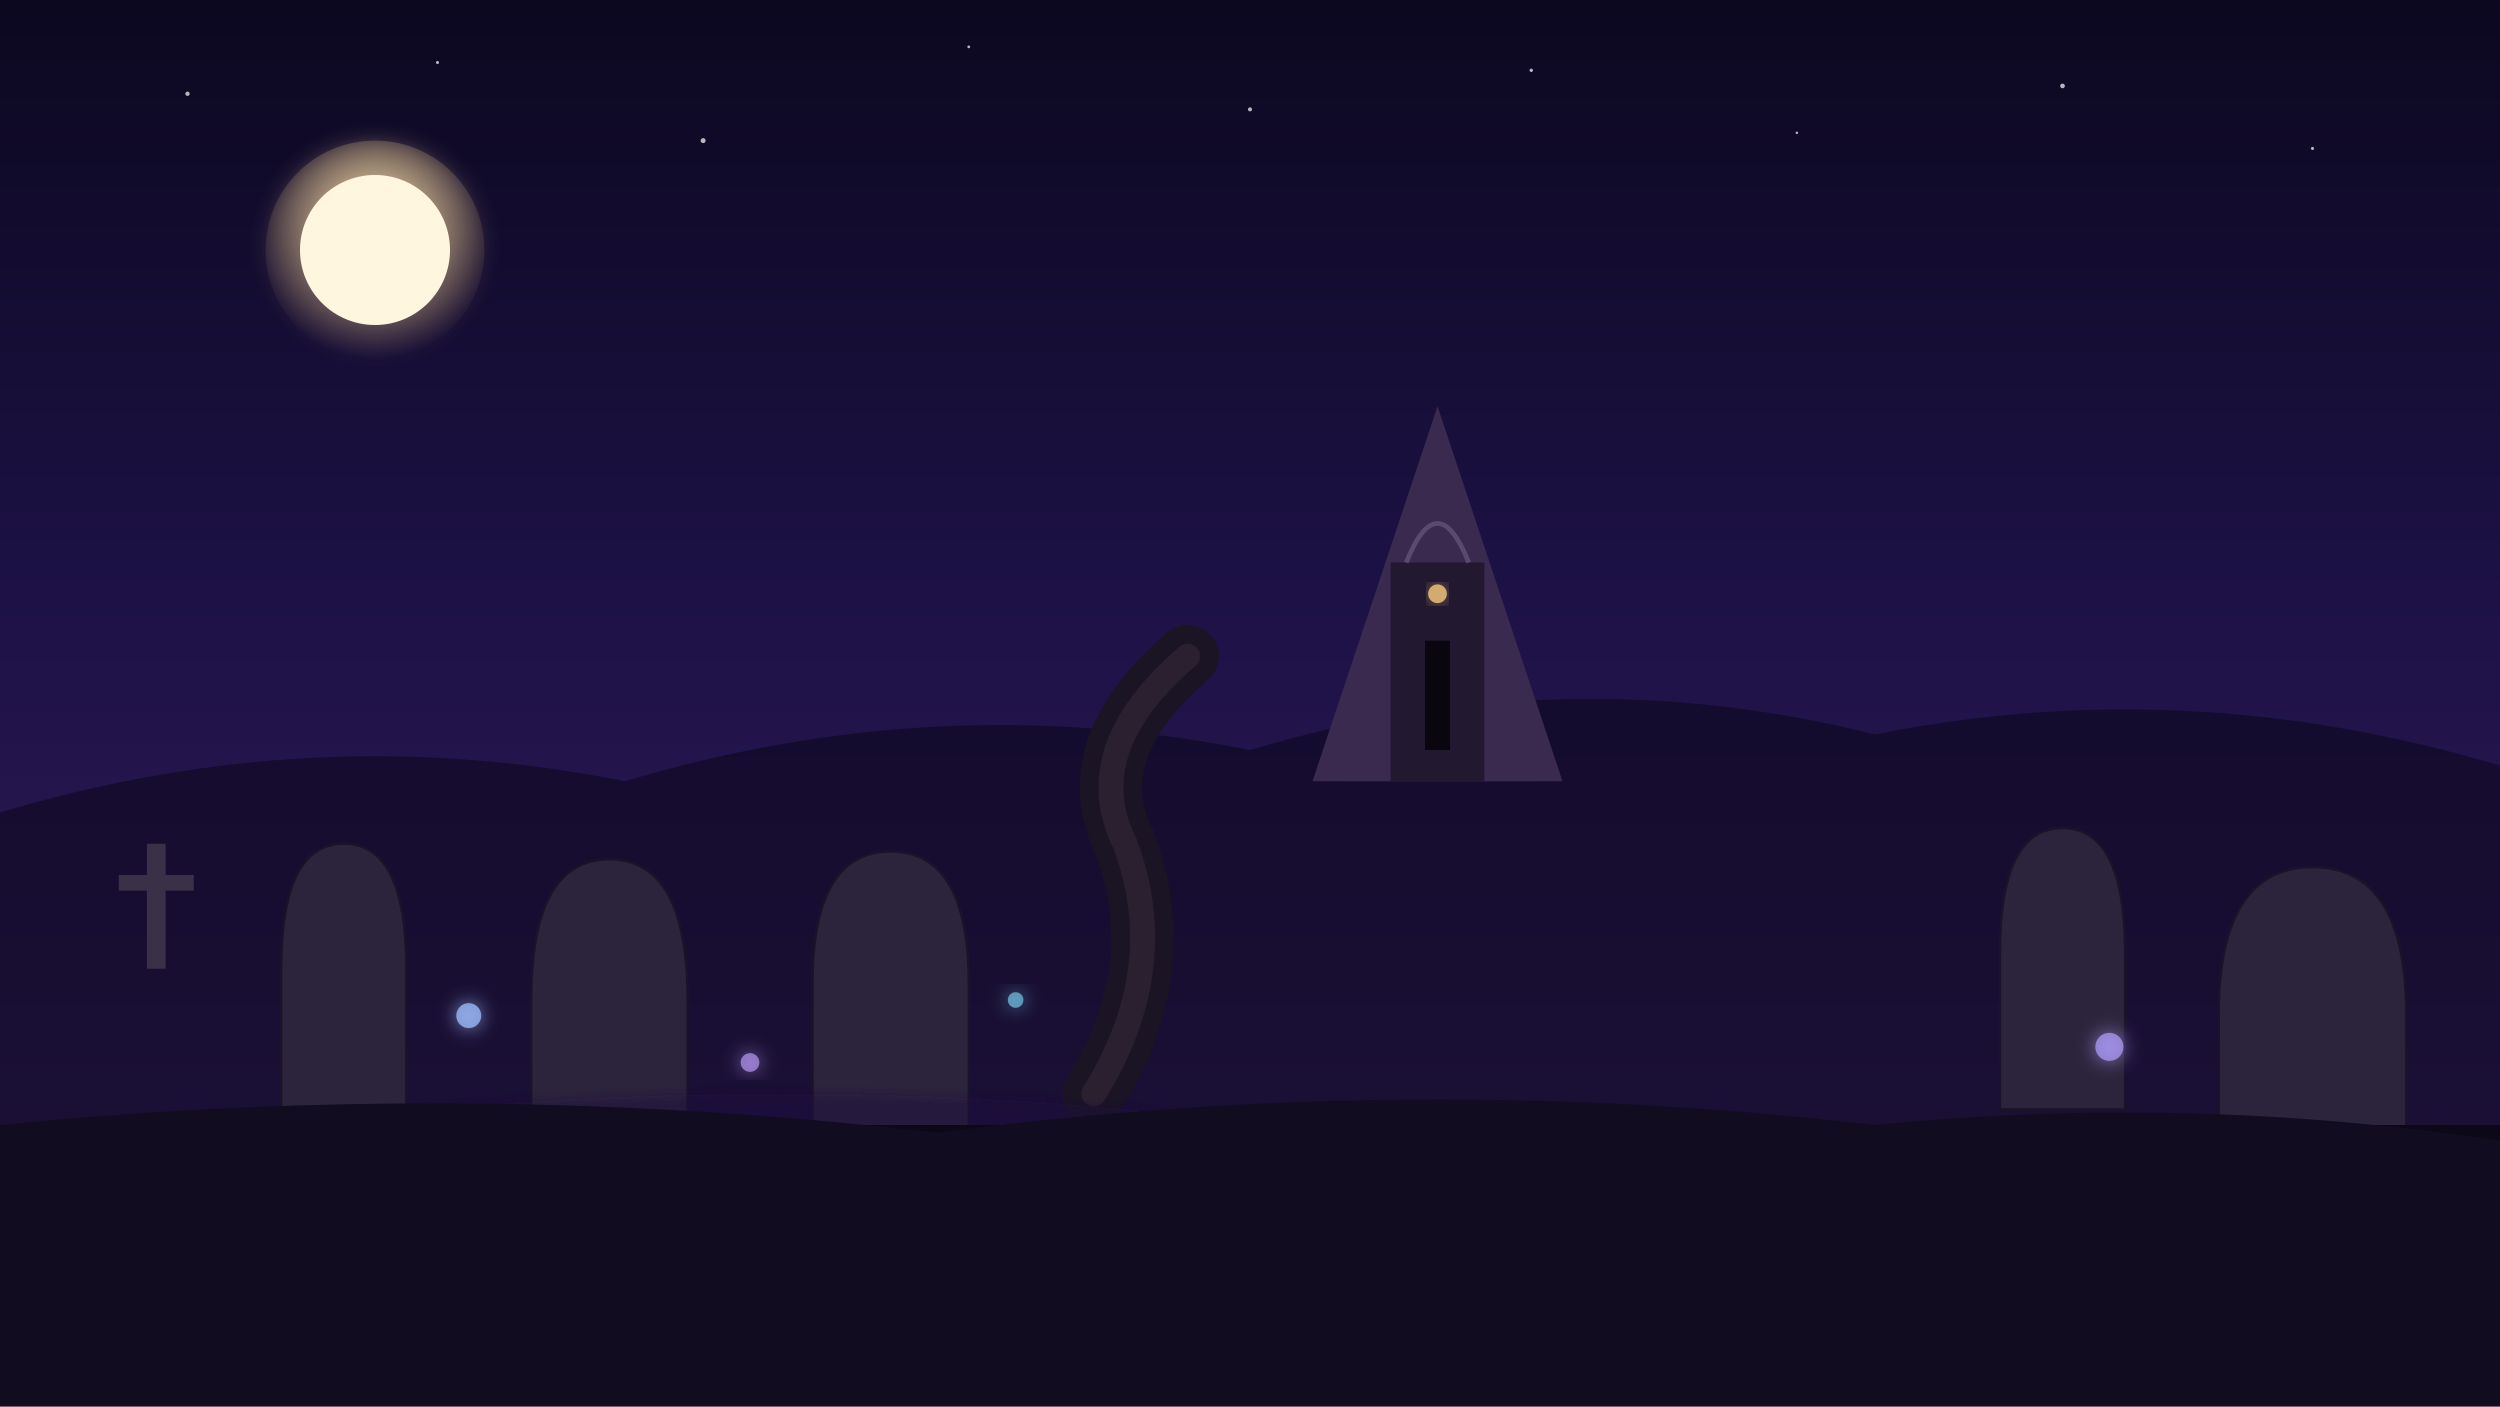
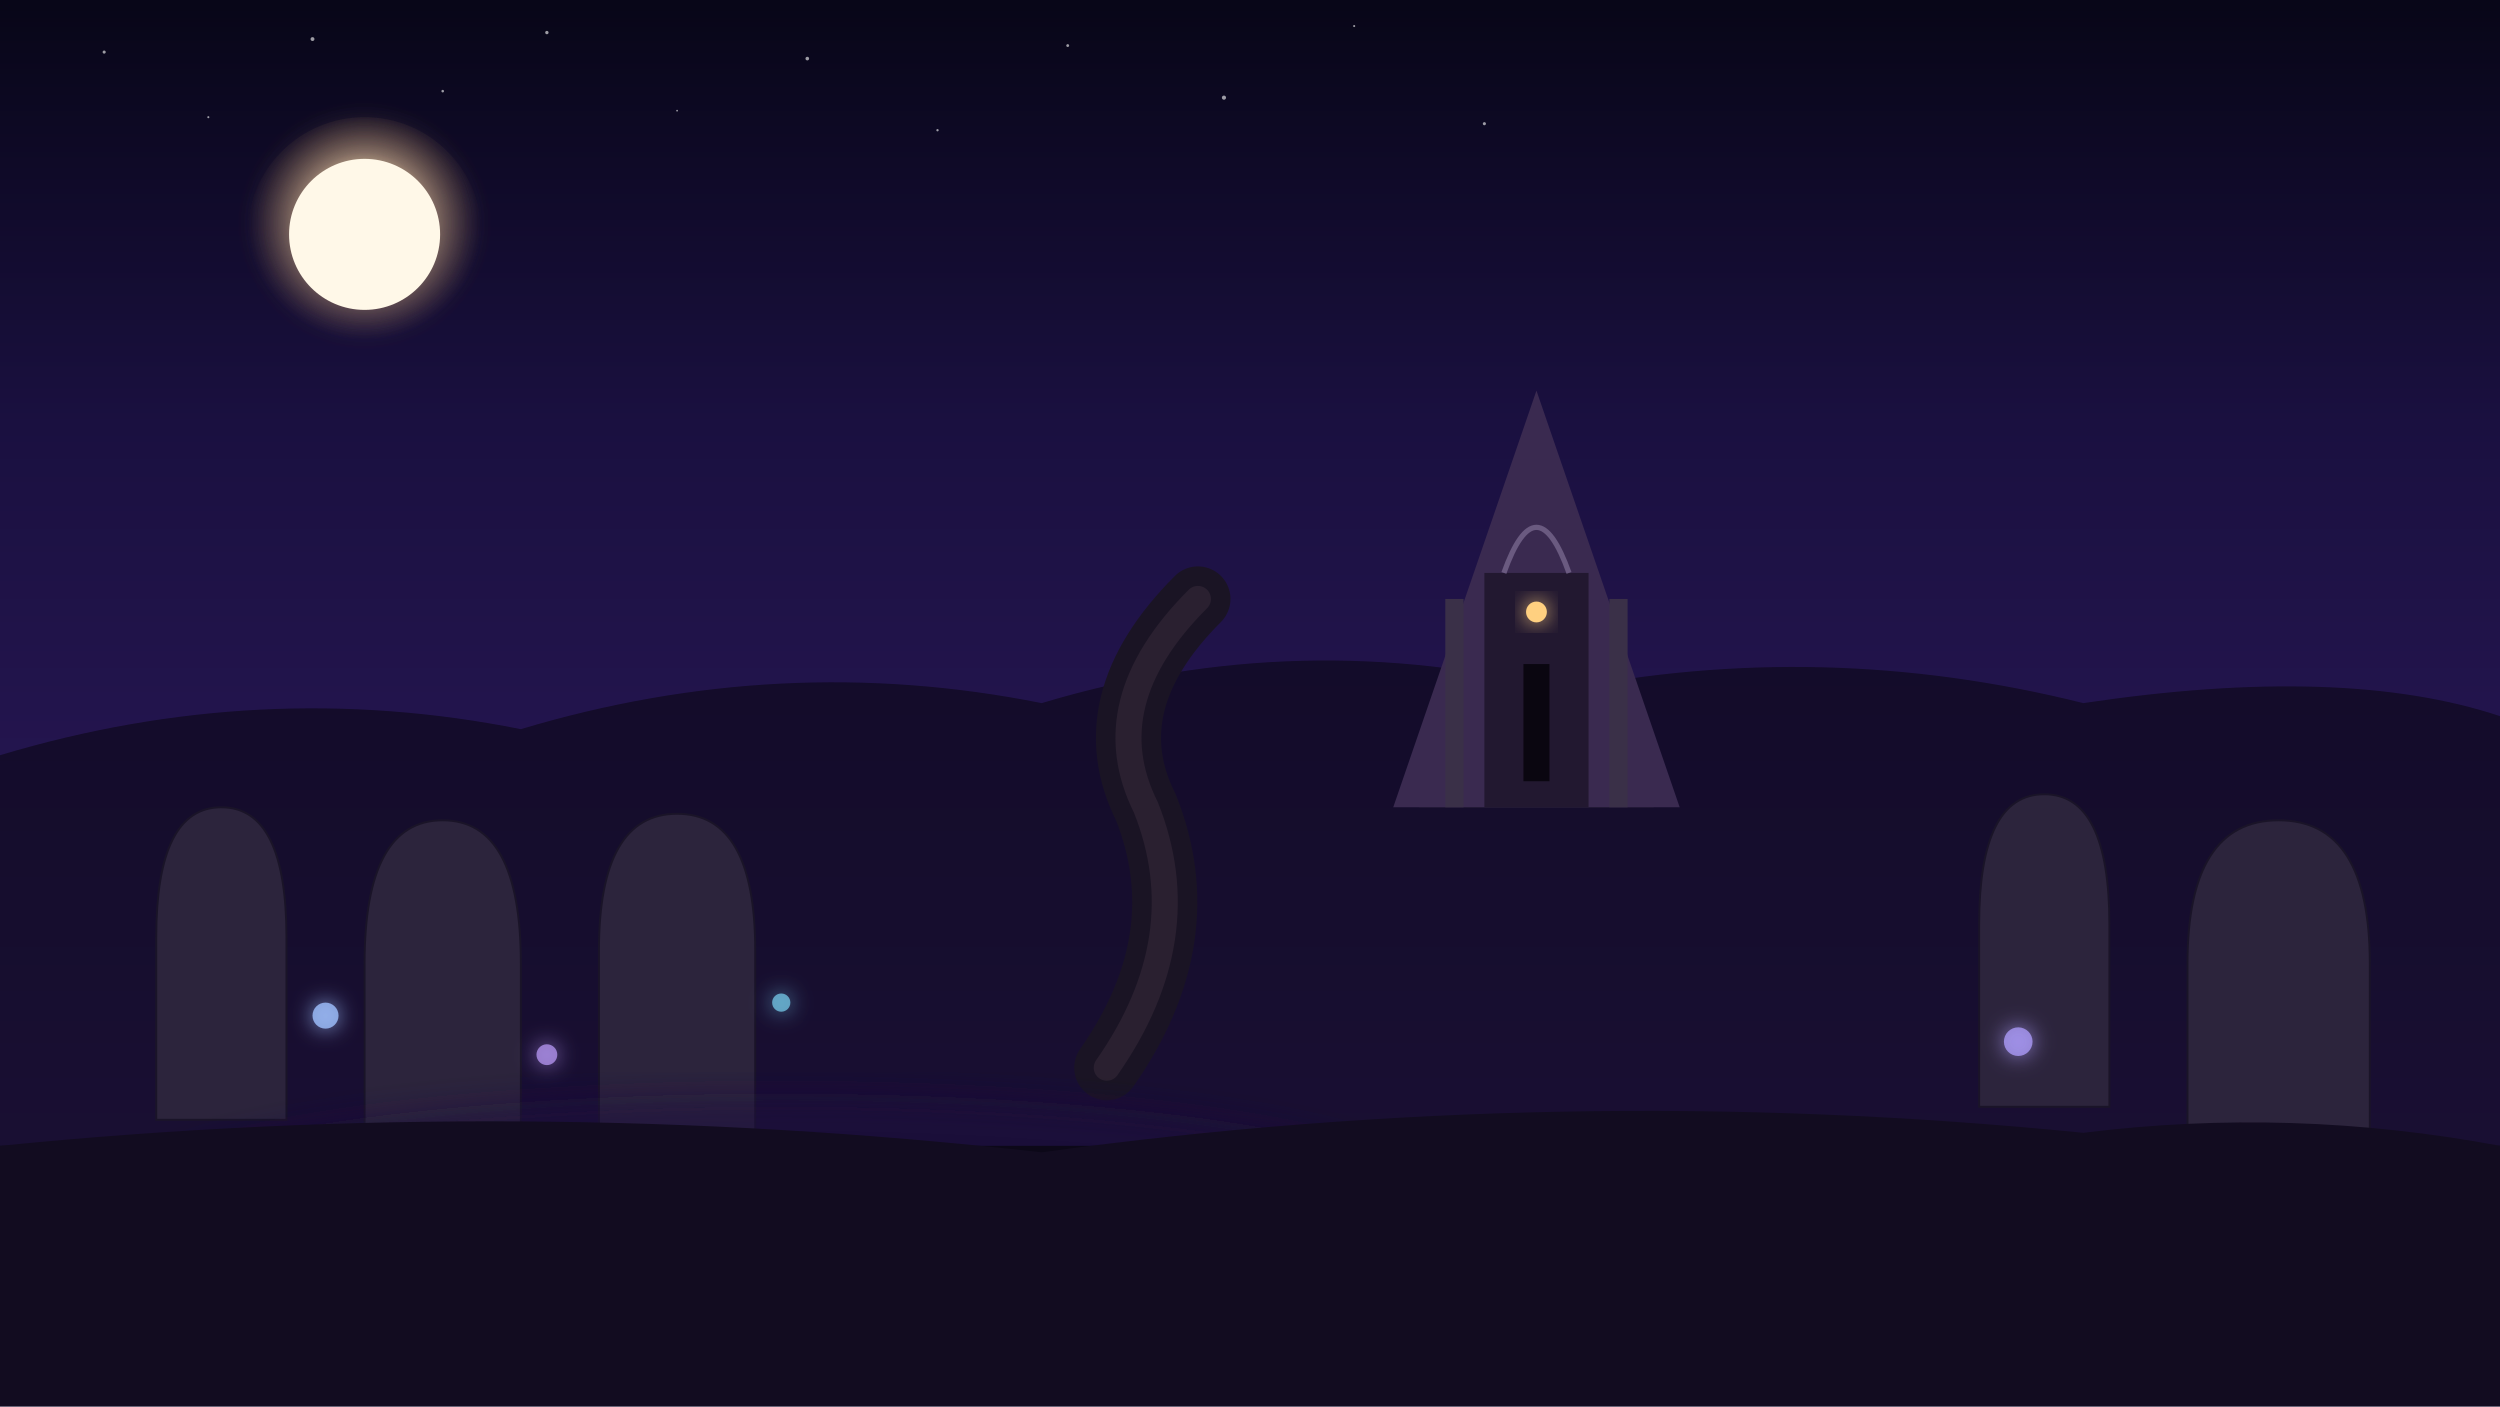
- <svg xmlns="http://www.w3.org/2000/svg" viewBox="0 0 1600 900" preserveAspectRatio="xMidYMid slice">
+ <svg xmlns="http://www.w3.org/2000/svg" viewBox="0 0 1920 1080" preserveAspectRatio="xMidYMid slice">
  <defs>
    <linearGradient id="sky" x1="0" y1="0" x2="0" y2="1">
-       <stop offset="0" stop-color="#0c0820" />
-       <stop offset=".45" stop-color="#1e1248" />
-       <stop offset="1" stop-color="#3a2060" />
+       <stop offset="0" stop-color="#080618" />
+       <stop offset=".3" stop-color="#1a1040" />
+       <stop offset=".7" stop-color="#2a1858" />
+       <stop offset="1" stop-color="#3a2070" />
    </linearGradient>
-     <radialGradient id="moonGlow" cx=".5" cy=".4" r=".6">
-       <stop offset="0" stop-color="#fff8e8" />
-       <stop offset=".3" stop-color="#e8d0a0" stop-opacity=".6" />
-       <stop offset="1" stop-color="#a08060" stop-opacity="0" />
+     <radialGradient id="moon" cx=".5" cy=".45" r=".5">
+       <stop offset="0" stop-color="#fffaf0" />
+       <stop offset=".25" stop-color="#f0e0c0" />
+       <stop offset=".6" stop-color="#c0a080" stop-opacity=".4" />
+       <stop offset="1" stop-color="#806040" stop-opacity="0" />
    </radialGradient>
-     <filter id="soft">
-       <feGaussianBlur stdDeviation="3" />
-     </filter>
-     <filter id="glow">
-       <feGaussianBlur stdDeviation="6" result="b" />
+     <filter id="glow" x="-50%" y="-50%" width="200%" height="200%">
+       <feGaussianBlur stdDeviation="8" result="b" />
      <feMerge>
        <feMergeNode in="b" />
        <feMergeNode in="SourceGraphic" />
      </feMerge>
    </filter>
+     <filter id="mist">
+       <feGaussianBlur stdDeviation="12" />
+     </filter>
  </defs>
-   <rect width="1600" height="900" fill="url(#sky)" />
-   <g fill="#fff" opacity=".7">
-     <circle cx="120" cy="60" r="1.4" />
-     <circle cx="280" cy="40" r="1" />
-     <circle cx="450" cy="90" r="1.6" />
-     <circle cx="620" cy="30" r=".9" />
-     <circle cx="800" cy="70" r="1.3" />
-     <circle cx="980" cy="45" r="1.1" />
-     <circle cx="1150" cy="85" r=".8" />
-     <circle cx="1320" cy="55" r="1.5" />
-     <circle cx="1480" cy="95" r="1" />
+   <rect width="1920" height="1080" fill="url(#sky)" />
+   <g fill="#fff" opacity=".6">
+     <circle cx="80" cy="40" r="1.2" />
+     <circle cx="160" cy="90" r=".8" />
+     <circle cx="240" cy="30" r="1.5" />
+     <circle cx="340" cy="70" r="1" />
+     <circle cx="420" cy="25" r="1.3" />
+     <circle cx="520" cy="85" r=".7" />
+     <circle cx="620" cy="45" r="1.4" />
+     <circle cx="720" cy="100" r=".9" />
+     <circle cx="820" cy="35" r="1.1" />
+     <circle cx="940" cy="75" r="1.6" />
+     <circle cx="1040" cy="20" r=".8" />
+     <circle cx="1140" cy="95" r="1.2" />
  </g>
-   <circle cx="240" cy="160" r="70" fill="url(#moonGlow)" filter="url(#glow)" />
-   <circle cx="240" cy="160" r="48" fill="#fff6e0" />
-   <path d="M0,520 Q200,460 400,500 Q600,440 800,480 Q1000,420 1200,470 Q1400,430 1600,490 L1600,900 L0,900 Z" fill="#0a0618" opacity=".55" />
-   <g transform="translate(920,220)">
-     <path d="M-60,280 L0,80 L60,280 Z" fill="#2a2038" />
-     <rect x="-40" y="180" width="80" height="100" fill="#1a1428" />
-     <path d="M-80,280 L0,40 L80,280 Z" fill="#3a2a50" />
-     <rect x="-30" y="140" width="60" height="140" fill="#221830" />
-     <path d="M-20,140 Q0,90 20,140" fill="none" stroke="#5a4a70" stroke-width="3" />
-     <rect x="-8" y="190" width="16" height="70" fill="#0a0610" />
-     <circle cx="0" cy="160" r="6" fill="#ffd080" filter="url(#glow)" opacity=".8" />
+   <circle cx="280" cy="180" r="90" fill="url(#moon)" filter="url(#glow)" />
+   <circle cx="280" cy="180" r="58" fill="#fff8e8" />
+   <path d="M0,580 Q200,520 400,560 Q600,500 800,540 Q1000,480 1200,530 Q1400,490 1600,540 Q1800,510 1920,550 L1920,1080 L0,1080 Z" fill="#0a0614" opacity=".6" />
+   <g transform="translate(1180,280)">
+     <path d="M-90,340 L0,60 L90,340 Z" fill="#2a2038" />
+     <rect x="-55" y="200" width="110" height="140" fill="#1a1428" />
+     <path d="M-110,340 L0,20 L110,340 Z" fill="#3a2a50" />
+     <rect x="-40" y="160" width="80" height="180" fill="#221830" />
+     <path d="M-25,160 Q0,90 25,160" fill="none" stroke="#6a5a80" stroke-width="4" />
+     <rect x="-10" y="230" width="20" height="90" fill="#0a0610" />
+     <circle cx="0" cy="190" r="8" fill="#ffd080" filter="url(#glow)" />
+     <rect x="-70" y="180" width="14" height="160" fill="#3a3048" />
+     <rect x="56" y="180" width="14" height="160" fill="#3a3048" />
  </g>
  <g fill="#2c243c" stroke="#1a1428" stroke-width="1.5">
-     <path d="M180,620 Q180,540 220,540 Q260,540 260,620 L260,720 L180,720 Z" />
-     <path d="M340,640 Q340,550 390,550 Q440,550 440,640 L440,740 L340,740 Z" />
-     <path d="M520,630 Q520,545 570,545 Q620,545 620,630 L620,735 L520,735 Z" />
-     <path d="M1280,610 Q1280,530 1320,530 Q1360,530 1360,610 L1360,710 L1280,710 Z" />
-     <path d="M1420,650 Q1420,555 1480,555 Q1540,555 1540,650 L1540,755 L1420,755 Z" />
+     <path d="M120,720 Q120,620 170,620 Q220,620 220,720 L220,860 L120,860 Z" />
+     <path d="M280,740 Q280,630 340,630 Q400,630 400,740 L400,880 L280,880 Z" />
+     <path d="M460,730 Q460,625 520,625 Q580,625 580,730 L580,875 L460,875 Z" />
+     <path d="M1520,710 Q1520,610 1570,610 Q1620,610 1620,710 L1620,850 L1520,850 Z" />
+     <path d="M1680,740 Q1680,630 1750,630 Q1820,630 1820,740 L1820,880 L1680,880 Z" />
  </g>
-   <g transform="translate(100,580)" fill="#3a3048">
-     <rect x="-6" y="-40" width="12" height="80" />
-     <rect x="-24" y="-20" width="48" height="10" />
+   <path d="M850,820 Q920,720 880,620 Q840,540 920,460" fill="none" stroke="#1a1424" stroke-width="50" stroke-linecap="round" />
+   <path d="M850,820 Q920,720 880,620 Q840,540 920,460" fill="none" stroke="#2a2030" stroke-width="20" stroke-linecap="round" />
+   <ellipse cx="600" cy="920" rx="500" ry="80" fill="#1a1040" opacity=".5" filter="url(#mist)" />
+   <ellipse cx="1300" cy="950" rx="450" ry="70" fill="#2a1850" opacity=".4" filter="url(#mist)" />
+   <g filter="url(#glow)">
+     <circle cx="250" cy="780" r="10" fill="#a0c0ff" opacity=".8" />
+     <circle cx="420" cy="810" r="8" fill="#c0a0ff" opacity=".7" />
+     <circle cx="600" cy="770" r="7" fill="#80e0ff" opacity=".65" />
+     <circle cx="1550" cy="800" r="11" fill="#b0a0ff" opacity=".75" />
  </g>
-   <path d="M700,700 Q750,620 720,540 Q690,480 760,420" fill="none" stroke="#1a1424" stroke-width="40" stroke-linecap="round" />
-   <path d="M700,700 Q750,620 720,540 Q690,480 760,420" fill="none" stroke="#2a2030" stroke-width="16" stroke-linecap="round" />
-   <ellipse cx="500" cy="760" rx="400" ry="60" fill="#1a1040" opacity=".45" filter="url(#soft)" />
-   <ellipse cx="1100" cy="780" rx="350" ry="50" fill="#2a1850" opacity=".35" filter="url(#soft)" />
-   <g filter="url(#glow)">
-     <circle cx="300" cy="650" r="8" fill="#a0c0ff" opacity=".75" />
-     <circle cx="480" cy="680" r="6" fill="#c0a0ff" opacity=".65" />
-     <circle cx="650" cy="640" r="5" fill="#80e0ff" opacity=".6" />
-     <circle cx="1350" cy="670" r="9" fill="#b0a0ff" opacity=".7" />
-   </g>
-   <rect y="720" width="1600" height="180" fill="#0c0818" />
-   <path d="M0,720 Q300,690 600,725 Q900,685 1200,720 Q1400,700 1600,730 L1600,900 L0,900 Z" fill="#120c20" />
+   <rect y="880" width="1920" height="200" fill="#0c0818" />
+   <path d="M0,880 Q400,840 800,885 Q1200,830 1600,870 Q1760,850 1920,880 L1920,1080 L0,1080 Z" fill="#120c20" />
</svg>
